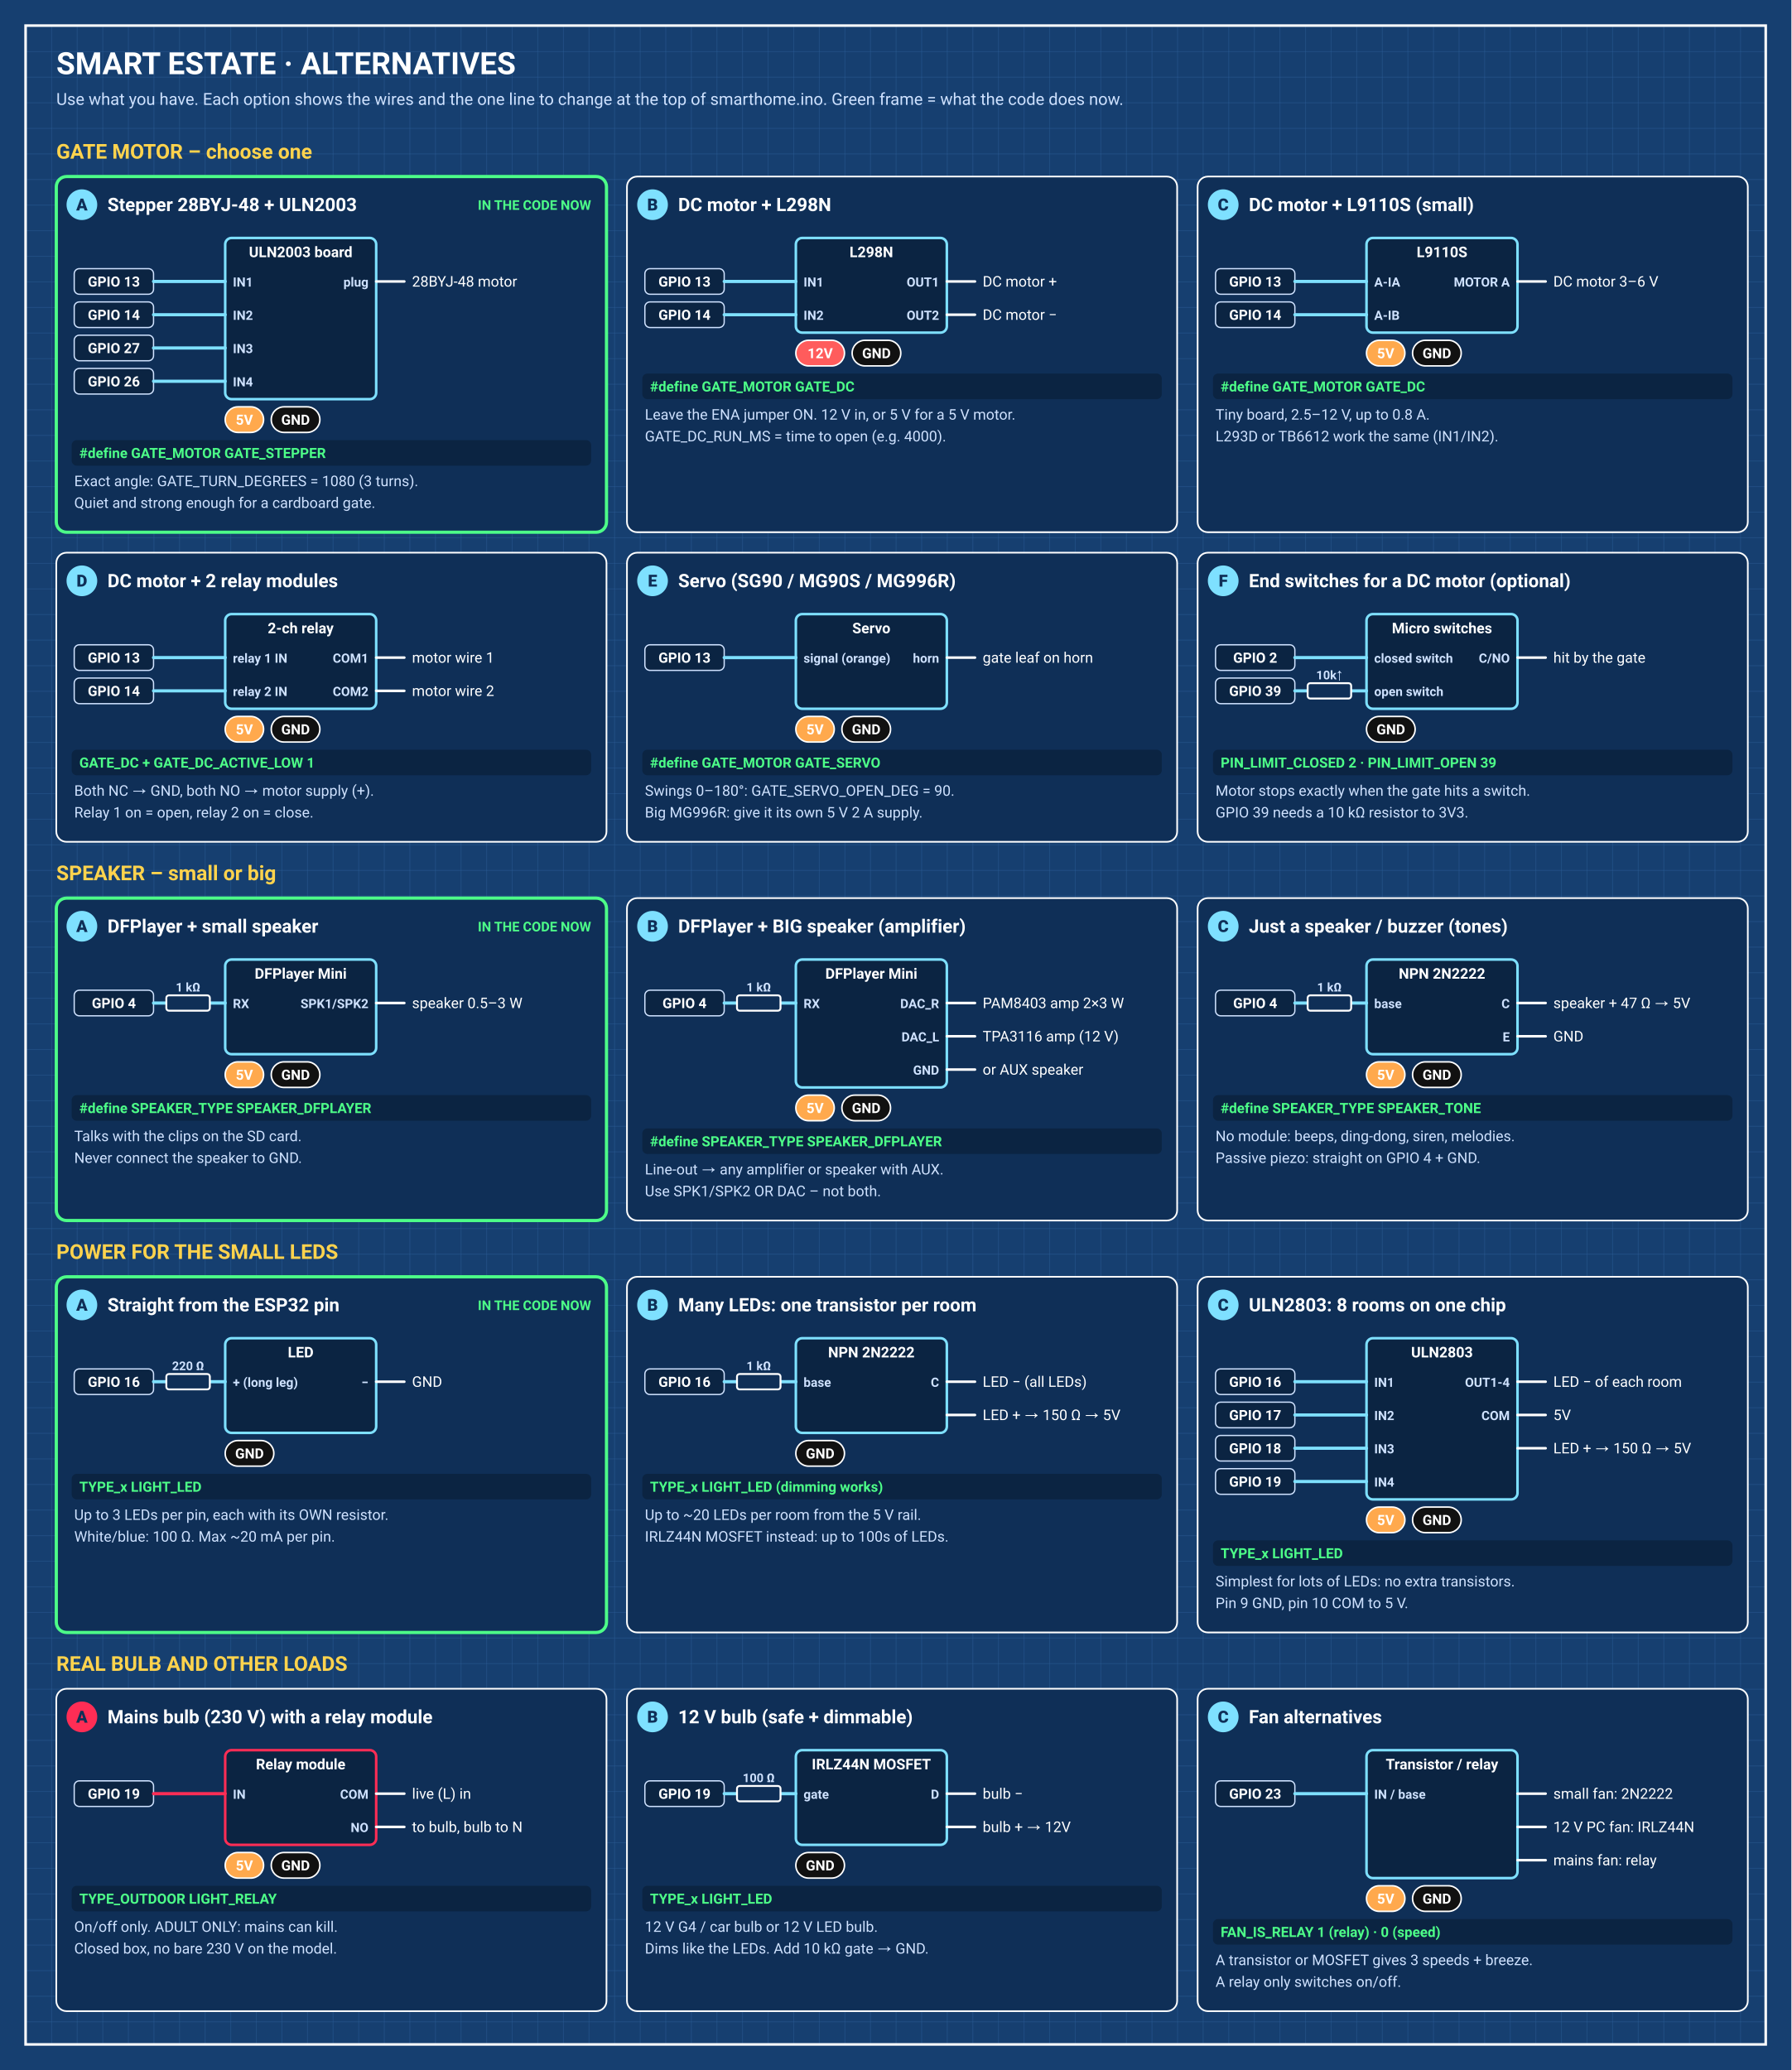
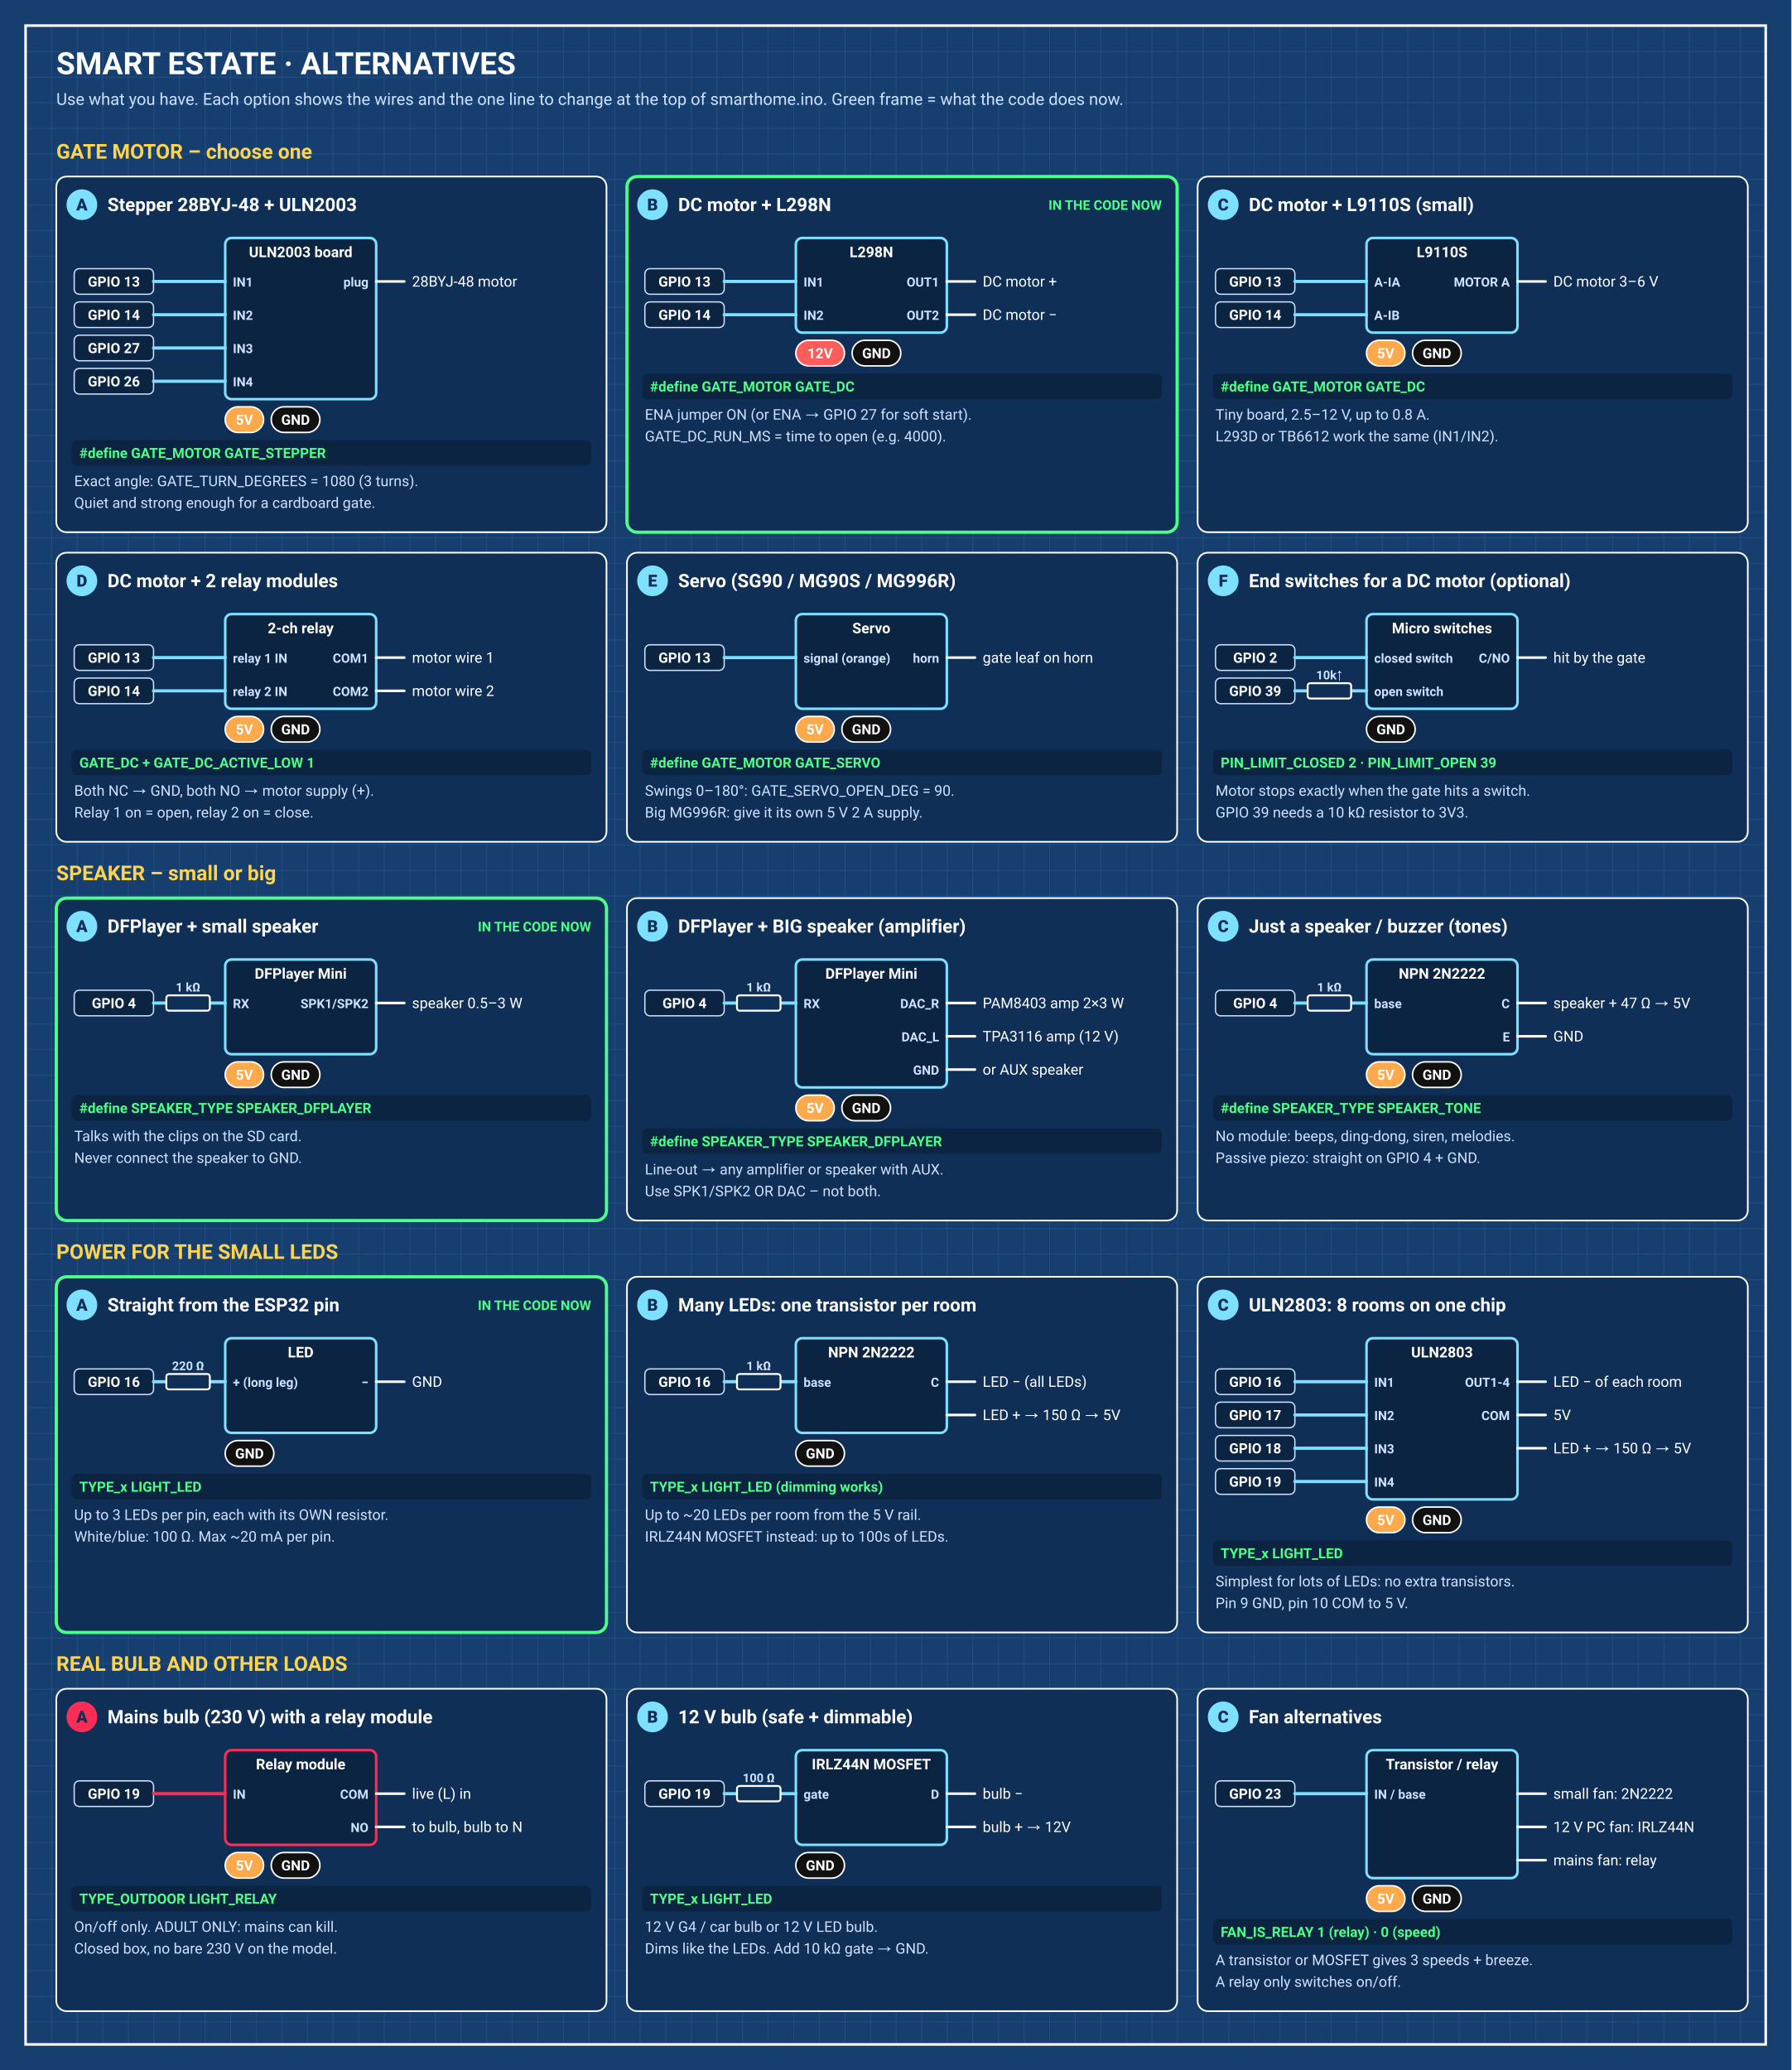
<svg xmlns="http://www.w3.org/2000/svg" viewBox="0 0 1400 1618" width="1400" height="1618" font-family="Segoe UI, Roboto, Helvetica, Arial, sans-serif">
  <defs>
    <pattern id="g" width="20" height="20" patternUnits="userSpaceOnUse">
      <path d="M20 0H0V20" fill="none" stroke="#2b5c95" stroke-width=".6" />
    </pattern>
  </defs>
  <rect width="1400" height="1618" fill="#163f70" />
  <rect x="20" y="20" width="1360" height="1578" fill="url(#g)" stroke="#ffffff" stroke-width="2" />
  <text x="44" y="58" font-size="24" fill="#ffffff" font-weight="700" text-anchor="start">SMART ESTATE · ALTERNATIVES</text>
  <text x="44" y="82" font-size="13" fill="#cfe2ff" font-weight="400" text-anchor="start">Use what you have. Each option shows the wires and the one line to change at the top of smarthome.ino. Green frame = what the code does now.</text>
  <text x="44" y="124" font-size="16" fill="#ffd34d" font-weight="700" text-anchor="start">GATE MOTOR – choose one</text>
-   <rect x="44" y="138" width="430" height="278" rx="8" fill="#0f2f57" stroke="#4dff88" stroke-width="2.5" />
+   <rect x="44" y="138" width="430" height="278" rx="8" fill="#0f2f57" stroke="#ffffff" stroke-width="1.3" />
  <circle cx="64" cy="160" r="12" fill="#7ee0ff" />
  <text x="64" y="164.5" font-size="13" fill="#0f2f57" font-weight="800" text-anchor="middle">A</text>
  <text x="84" y="165" font-size="14.5" fill="#ffffff" font-weight="700" text-anchor="start">Stepper 28BYJ-48 + ULN2003</text>
-   <text x="462" y="164" font-size="10.5" fill="#4dff88" font-weight="700" text-anchor="end">IN THE CODE NOW</text>
  <rect x="176" y="186" width="118" height="126" rx="5" fill="#0b2442" stroke="#7ee0ff" stroke-width="2" />
  <text x="235.0" y="201" font-size="11.5" fill="#ffffff" font-weight="700" text-anchor="middle">ULN2003 board</text>
  <rect x="58" y="210" width="62" height="20" rx="4" fill="#0b2442" stroke="#cfe2ff" stroke-width="1" />
  <text x="89" y="224" font-size="11" fill="#ffffff" font-weight="700" text-anchor="middle">GPIO 13</text>
  <path d="M120 220 L176 220" fill="none" stroke="#7ee0ff" stroke-width="2.5" stroke-linejoin="round" stroke-linecap="round" />
  <text x="182" y="224" font-size="10" fill="#cfe2ff" font-weight="600" text-anchor="start">IN1</text>
  <rect x="58" y="236" width="62" height="20" rx="4" fill="#0b2442" stroke="#cfe2ff" stroke-width="1" />
  <text x="89" y="250" font-size="11" fill="#ffffff" font-weight="700" text-anchor="middle">GPIO 14</text>
  <path d="M120 246 L176 246" fill="none" stroke="#7ee0ff" stroke-width="2.5" stroke-linejoin="round" stroke-linecap="round" />
  <text x="182" y="250" font-size="10" fill="#cfe2ff" font-weight="600" text-anchor="start">IN2</text>
  <rect x="58" y="262" width="62" height="20" rx="4" fill="#0b2442" stroke="#cfe2ff" stroke-width="1" />
  <text x="89" y="276" font-size="11" fill="#ffffff" font-weight="700" text-anchor="middle">GPIO 27</text>
  <path d="M120 272 L176 272" fill="none" stroke="#7ee0ff" stroke-width="2.5" stroke-linejoin="round" stroke-linecap="round" />
  <text x="182" y="276" font-size="10" fill="#cfe2ff" font-weight="600" text-anchor="start">IN3</text>
  <rect x="58" y="288" width="62" height="20" rx="4" fill="#0b2442" stroke="#cfe2ff" stroke-width="1" />
  <text x="89" y="302" font-size="11" fill="#ffffff" font-weight="700" text-anchor="middle">GPIO 26</text>
  <path d="M120 298 L176 298" fill="none" stroke="#7ee0ff" stroke-width="2.5" stroke-linejoin="round" stroke-linecap="round" />
  <text x="182" y="302" font-size="10" fill="#cfe2ff" font-weight="600" text-anchor="start">IN4</text>
  <text x="288" y="224" font-size="10" fill="#cfe2ff" font-weight="600" text-anchor="end">plug</text>
  <path d="M294 220 L316 220" fill="none" stroke="#ffffff" stroke-width="2" stroke-linejoin="round" stroke-linecap="round" />
  <text x="322" y="224" font-size="11.5" fill="#ffffff" font-weight="400" text-anchor="start">28BYJ-48 motor</text>
  <rect x="176" y="318" width="30" height="20" rx="10" fill="#ffa94d" stroke="#ffffff" stroke-width="1.2" />
  <text x="191.0" y="332" font-size="11" fill="#ffffff" font-weight="700" text-anchor="middle">5V</text>
  <rect x="212" y="318" width="38" height="20" rx="10" fill="#111111" stroke="#ffffff" stroke-width="1.2" />
  <text x="231.0" y="332" font-size="11" fill="#ffffff" font-weight="700" text-anchor="middle">GND</text>
  <rect x="56" y="344" width="406" height="20" rx="4" fill="#0b2442" />
  <text x="62" y="358" font-size="11" fill="#4dff88" font-weight="600" text-anchor="start">#define GATE_MOTOR GATE_STEPPER</text>
  <text x="58" y="380" font-size="11.5" fill="#cfe2ff" font-weight="400" text-anchor="start">Exact angle: GATE_TURN_DEGREES = 1080 (3 turns).</text>
  <text x="58" y="397" font-size="11.5" fill="#cfe2ff" font-weight="400" text-anchor="start">Quiet and strong enough for a cardboard gate.</text>
-   <rect x="490" y="138" width="430" height="278" rx="8" fill="#0f2f57" stroke="#ffffff" stroke-width="1.3" />
+   <rect x="490" y="138" width="430" height="278" rx="8" fill="#0f2f57" stroke="#4dff88" stroke-width="2.5" />
  <circle cx="510" cy="160" r="12" fill="#7ee0ff" />
  <text x="510" y="164.5" font-size="13" fill="#0f2f57" font-weight="800" text-anchor="middle">B</text>
  <text x="530" y="165" font-size="14.5" fill="#ffffff" font-weight="700" text-anchor="start">DC motor + L298N</text>
+   <text x="908" y="164" font-size="10.5" fill="#4dff88" font-weight="700" text-anchor="end">IN THE CODE NOW</text>
  <rect x="622" y="186" width="118" height="74" rx="5" fill="#0b2442" stroke="#7ee0ff" stroke-width="2" />
  <text x="681.0" y="201" font-size="11.5" fill="#ffffff" font-weight="700" text-anchor="middle">L298N</text>
  <rect x="504" y="210" width="62" height="20" rx="4" fill="#0b2442" stroke="#cfe2ff" stroke-width="1" />
  <text x="535" y="224" font-size="11" fill="#ffffff" font-weight="700" text-anchor="middle">GPIO 13</text>
  <path d="M566 220 L622 220" fill="none" stroke="#7ee0ff" stroke-width="2.5" stroke-linejoin="round" stroke-linecap="round" />
  <text x="628" y="224" font-size="10" fill="#cfe2ff" font-weight="600" text-anchor="start">IN1</text>
  <rect x="504" y="236" width="62" height="20" rx="4" fill="#0b2442" stroke="#cfe2ff" stroke-width="1" />
  <text x="535" y="250" font-size="11" fill="#ffffff" font-weight="700" text-anchor="middle">GPIO 14</text>
  <path d="M566 246 L622 246" fill="none" stroke="#7ee0ff" stroke-width="2.5" stroke-linejoin="round" stroke-linecap="round" />
  <text x="628" y="250" font-size="10" fill="#cfe2ff" font-weight="600" text-anchor="start">IN2</text>
  <text x="734" y="224" font-size="10" fill="#cfe2ff" font-weight="600" text-anchor="end">OUT1</text>
  <path d="M740 220 L762 220" fill="none" stroke="#ffffff" stroke-width="2" stroke-linejoin="round" stroke-linecap="round" />
  <text x="768" y="224" font-size="11.5" fill="#ffffff" font-weight="400" text-anchor="start">DC motor +</text>
  <text x="734" y="250" font-size="10" fill="#cfe2ff" font-weight="600" text-anchor="end">OUT2</text>
  <path d="M740 246 L762 246" fill="none" stroke="#ffffff" stroke-width="2" stroke-linejoin="round" stroke-linecap="round" />
  <text x="768" y="250" font-size="11.5" fill="#ffffff" font-weight="400" text-anchor="start">DC motor −</text>
  <rect x="622" y="266" width="38" height="20" rx="10" fill="#ff5c5c" stroke="#ffffff" stroke-width="1.2" />
  <text x="641.0" y="280" font-size="11" fill="#ffffff" font-weight="700" text-anchor="middle">12V</text>
  <rect x="666" y="266" width="38" height="20" rx="10" fill="#111111" stroke="#ffffff" stroke-width="1.2" />
  <text x="685.0" y="280" font-size="11" fill="#ffffff" font-weight="700" text-anchor="middle">GND</text>
  <rect x="502" y="292" width="406" height="20" rx="4" fill="#0b2442" />
  <text x="508" y="306" font-size="11" fill="#4dff88" font-weight="600" text-anchor="start">#define GATE_MOTOR GATE_DC</text>
-   <text x="504" y="328" font-size="11.5" fill="#cfe2ff" font-weight="400" text-anchor="start">Leave the ENA jumper ON. 12 V in, or 5 V for a 5 V motor.</text>
+   <text x="504" y="328" font-size="11.5" fill="#cfe2ff" font-weight="400" text-anchor="start">ENA jumper ON (or ENA → GPIO 27 for soft start).</text>
  <text x="504" y="345" font-size="11.5" fill="#cfe2ff" font-weight="400" text-anchor="start">GATE_DC_RUN_MS = time to open (e.g. 4000).</text>
  <rect x="936" y="138" width="430" height="278" rx="8" fill="#0f2f57" stroke="#ffffff" stroke-width="1.3" />
  <circle cx="956" cy="160" r="12" fill="#7ee0ff" />
  <text x="956" y="164.5" font-size="13" fill="#0f2f57" font-weight="800" text-anchor="middle">C</text>
  <text x="976" y="165" font-size="14.5" fill="#ffffff" font-weight="700" text-anchor="start">DC motor + L9110S (small)</text>
  <rect x="1068" y="186" width="118" height="74" rx="5" fill="#0b2442" stroke="#7ee0ff" stroke-width="2" />
  <text x="1127.0" y="201" font-size="11.5" fill="#ffffff" font-weight="700" text-anchor="middle">L9110S</text>
  <rect x="950" y="210" width="62" height="20" rx="4" fill="#0b2442" stroke="#cfe2ff" stroke-width="1" />
  <text x="981" y="224" font-size="11" fill="#ffffff" font-weight="700" text-anchor="middle">GPIO 13</text>
  <path d="M1012 220 L1068 220" fill="none" stroke="#7ee0ff" stroke-width="2.5" stroke-linejoin="round" stroke-linecap="round" />
  <text x="1074" y="224" font-size="10" fill="#cfe2ff" font-weight="600" text-anchor="start">A-IA</text>
  <rect x="950" y="236" width="62" height="20" rx="4" fill="#0b2442" stroke="#cfe2ff" stroke-width="1" />
  <text x="981" y="250" font-size="11" fill="#ffffff" font-weight="700" text-anchor="middle">GPIO 14</text>
  <path d="M1012 246 L1068 246" fill="none" stroke="#7ee0ff" stroke-width="2.5" stroke-linejoin="round" stroke-linecap="round" />
  <text x="1074" y="250" font-size="10" fill="#cfe2ff" font-weight="600" text-anchor="start">A-IB</text>
  <text x="1180" y="224" font-size="10" fill="#cfe2ff" font-weight="600" text-anchor="end">MOTOR A</text>
  <path d="M1186 220 L1208 220" fill="none" stroke="#ffffff" stroke-width="2" stroke-linejoin="round" stroke-linecap="round" />
  <text x="1214" y="224" font-size="11.5" fill="#ffffff" font-weight="400" text-anchor="start">DC motor 3–6 V</text>
  <rect x="1068" y="266" width="30" height="20" rx="10" fill="#ffa94d" stroke="#ffffff" stroke-width="1.2" />
  <text x="1083.0" y="280" font-size="11" fill="#ffffff" font-weight="700" text-anchor="middle">5V</text>
  <rect x="1104" y="266" width="38" height="20" rx="10" fill="#111111" stroke="#ffffff" stroke-width="1.2" />
  <text x="1123.0" y="280" font-size="11" fill="#ffffff" font-weight="700" text-anchor="middle">GND</text>
  <rect x="948" y="292" width="406" height="20" rx="4" fill="#0b2442" />
  <text x="954" y="306" font-size="11" fill="#4dff88" font-weight="600" text-anchor="start">#define GATE_MOTOR GATE_DC</text>
  <text x="950" y="328" font-size="11.5" fill="#cfe2ff" font-weight="400" text-anchor="start">Tiny board, 2.5–12 V, up to 0.8 A.</text>
  <text x="950" y="345" font-size="11.5" fill="#cfe2ff" font-weight="400" text-anchor="start">L293D or TB6612 work the same (IN1/IN2).</text>
  <rect x="44" y="432" width="430" height="226" rx="8" fill="#0f2f57" stroke="#ffffff" stroke-width="1.3" />
  <circle cx="64" cy="454" r="12" fill="#7ee0ff" />
  <text x="64" y="458.5" font-size="13" fill="#0f2f57" font-weight="800" text-anchor="middle">D</text>
  <text x="84" y="459" font-size="14.5" fill="#ffffff" font-weight="700" text-anchor="start">DC motor + 2 relay modules</text>
  <rect x="176" y="480" width="118" height="74" rx="5" fill="#0b2442" stroke="#7ee0ff" stroke-width="2" />
  <text x="235.0" y="495" font-size="11.5" fill="#ffffff" font-weight="700" text-anchor="middle">2-ch relay</text>
  <rect x="58" y="504" width="62" height="20" rx="4" fill="#0b2442" stroke="#cfe2ff" stroke-width="1" />
  <text x="89" y="518" font-size="11" fill="#ffffff" font-weight="700" text-anchor="middle">GPIO 13</text>
  <path d="M120 514 L176 514" fill="none" stroke="#7ee0ff" stroke-width="2.5" stroke-linejoin="round" stroke-linecap="round" />
  <text x="182" y="518" font-size="10" fill="#cfe2ff" font-weight="600" text-anchor="start">relay 1 IN</text>
  <rect x="58" y="530" width="62" height="20" rx="4" fill="#0b2442" stroke="#cfe2ff" stroke-width="1" />
  <text x="89" y="544" font-size="11" fill="#ffffff" font-weight="700" text-anchor="middle">GPIO 14</text>
  <path d="M120 540 L176 540" fill="none" stroke="#7ee0ff" stroke-width="2.5" stroke-linejoin="round" stroke-linecap="round" />
  <text x="182" y="544" font-size="10" fill="#cfe2ff" font-weight="600" text-anchor="start">relay 2 IN</text>
  <text x="288" y="518" font-size="10" fill="#cfe2ff" font-weight="600" text-anchor="end">COM1</text>
  <path d="M294 514 L316 514" fill="none" stroke="#ffffff" stroke-width="2" stroke-linejoin="round" stroke-linecap="round" />
  <text x="322" y="518" font-size="11.5" fill="#ffffff" font-weight="400" text-anchor="start">motor wire 1</text>
  <text x="288" y="544" font-size="10" fill="#cfe2ff" font-weight="600" text-anchor="end">COM2</text>
  <path d="M294 540 L316 540" fill="none" stroke="#ffffff" stroke-width="2" stroke-linejoin="round" stroke-linecap="round" />
  <text x="322" y="544" font-size="11.5" fill="#ffffff" font-weight="400" text-anchor="start">motor wire 2</text>
  <rect x="176" y="560" width="30" height="20" rx="10" fill="#ffa94d" stroke="#ffffff" stroke-width="1.2" />
  <text x="191.0" y="574" font-size="11" fill="#ffffff" font-weight="700" text-anchor="middle">5V</text>
  <rect x="212" y="560" width="38" height="20" rx="10" fill="#111111" stroke="#ffffff" stroke-width="1.2" />
  <text x="231.0" y="574" font-size="11" fill="#ffffff" font-weight="700" text-anchor="middle">GND</text>
  <rect x="56" y="586" width="406" height="20" rx="4" fill="#0b2442" />
  <text x="62" y="600" font-size="11" fill="#4dff88" font-weight="600" text-anchor="start">GATE_DC + GATE_DC_ACTIVE_LOW 1</text>
  <text x="58" y="622" font-size="11.5" fill="#cfe2ff" font-weight="400" text-anchor="start">Both NC → GND, both NO → motor supply (+).</text>
  <text x="58" y="639" font-size="11.5" fill="#cfe2ff" font-weight="400" text-anchor="start">Relay 1 on = open, relay 2 on = close.</text>
  <rect x="490" y="432" width="430" height="226" rx="8" fill="#0f2f57" stroke="#ffffff" stroke-width="1.3" />
  <circle cx="510" cy="454" r="12" fill="#7ee0ff" />
  <text x="510" y="458.5" font-size="13" fill="#0f2f57" font-weight="800" text-anchor="middle">E</text>
  <text x="530" y="459" font-size="14.5" fill="#ffffff" font-weight="700" text-anchor="start">Servo (SG90 / MG90S / MG996R)</text>
  <rect x="622" y="480" width="118" height="74" rx="5" fill="#0b2442" stroke="#7ee0ff" stroke-width="2" />
  <text x="681.0" y="495" font-size="11.5" fill="#ffffff" font-weight="700" text-anchor="middle">Servo</text>
  <rect x="504" y="504" width="62" height="20" rx="4" fill="#0b2442" stroke="#cfe2ff" stroke-width="1" />
  <text x="535" y="518" font-size="11" fill="#ffffff" font-weight="700" text-anchor="middle">GPIO 13</text>
  <path d="M566 514 L622 514" fill="none" stroke="#7ee0ff" stroke-width="2.5" stroke-linejoin="round" stroke-linecap="round" />
  <text x="628" y="518" font-size="10" fill="#cfe2ff" font-weight="600" text-anchor="start">signal (orange)</text>
  <text x="734" y="518" font-size="10" fill="#cfe2ff" font-weight="600" text-anchor="end">horn</text>
  <path d="M740 514 L762 514" fill="none" stroke="#ffffff" stroke-width="2" stroke-linejoin="round" stroke-linecap="round" />
  <text x="768" y="518" font-size="11.5" fill="#ffffff" font-weight="400" text-anchor="start">gate leaf on horn</text>
  <rect x="622" y="560" width="30" height="20" rx="10" fill="#ffa94d" stroke="#ffffff" stroke-width="1.2" />
  <text x="637.0" y="574" font-size="11" fill="#ffffff" font-weight="700" text-anchor="middle">5V</text>
  <rect x="658" y="560" width="38" height="20" rx="10" fill="#111111" stroke="#ffffff" stroke-width="1.2" />
  <text x="677.0" y="574" font-size="11" fill="#ffffff" font-weight="700" text-anchor="middle">GND</text>
  <rect x="502" y="586" width="406" height="20" rx="4" fill="#0b2442" />
  <text x="508" y="600" font-size="11" fill="#4dff88" font-weight="600" text-anchor="start">#define GATE_MOTOR GATE_SERVO</text>
  <text x="504" y="622" font-size="11.5" fill="#cfe2ff" font-weight="400" text-anchor="start">Swings 0–180°: GATE_SERVO_OPEN_DEG = 90.</text>
  <text x="504" y="639" font-size="11.5" fill="#cfe2ff" font-weight="400" text-anchor="start">Big MG996R: give it its own 5 V 2 A supply.</text>
  <rect x="936" y="432" width="430" height="226" rx="8" fill="#0f2f57" stroke="#ffffff" stroke-width="1.3" />
  <circle cx="956" cy="454" r="12" fill="#7ee0ff" />
  <text x="956" y="458.5" font-size="13" fill="#0f2f57" font-weight="800" text-anchor="middle">F</text>
  <text x="976" y="459" font-size="14.5" fill="#ffffff" font-weight="700" text-anchor="start">End switches for a DC motor (optional)</text>
  <rect x="1068" y="480" width="118" height="74" rx="5" fill="#0b2442" stroke="#7ee0ff" stroke-width="2" />
  <text x="1127.0" y="495" font-size="11.5" fill="#ffffff" font-weight="700" text-anchor="middle">Micro switches</text>
  <rect x="950" y="504" width="62" height="20" rx="4" fill="#0b2442" stroke="#cfe2ff" stroke-width="1" />
  <text x="981" y="518" font-size="11" fill="#ffffff" font-weight="700" text-anchor="middle">GPIO 2</text>
  <path d="M1012 514 L1068 514" fill="none" stroke="#7ee0ff" stroke-width="2.5" stroke-linejoin="round" stroke-linecap="round" />
  <text x="1074" y="518" font-size="10" fill="#cfe2ff" font-weight="600" text-anchor="start">closed switch</text>
  <rect x="950" y="530" width="62" height="20" rx="4" fill="#0b2442" stroke="#cfe2ff" stroke-width="1" />
  <text x="981" y="544" font-size="11" fill="#ffffff" font-weight="700" text-anchor="middle">GPIO 39</text>
  <path d="M1012 540 L1068 540" fill="none" stroke="#7ee0ff" stroke-width="2.5" stroke-linejoin="round" stroke-linecap="round" />
  <rect x="1022" y="534" width="34" height="12" rx="2" fill="#0f2f57" stroke="#ffffff" stroke-width="1.5" />
  <text x="1039" y="531" font-size="9.5" fill="#cfe2ff" font-weight="600" text-anchor="middle">10k↑</text>
  <text x="1074" y="544" font-size="10" fill="#cfe2ff" font-weight="600" text-anchor="start">open switch</text>
  <text x="1180" y="518" font-size="10" fill="#cfe2ff" font-weight="600" text-anchor="end">C/NO</text>
  <path d="M1186 514 L1208 514" fill="none" stroke="#ffffff" stroke-width="2" stroke-linejoin="round" stroke-linecap="round" />
  <text x="1214" y="518" font-size="11.5" fill="#ffffff" font-weight="400" text-anchor="start">hit by the gate</text>
  <rect x="1068" y="560" width="38" height="20" rx="10" fill="#111111" stroke="#ffffff" stroke-width="1.2" />
  <text x="1087.0" y="574" font-size="11" fill="#ffffff" font-weight="700" text-anchor="middle">GND</text>
  <rect x="948" y="586" width="406" height="20" rx="4" fill="#0b2442" />
  <text x="954" y="600" font-size="11" fill="#4dff88" font-weight="600" text-anchor="start">PIN_LIMIT_CLOSED 2 · PIN_LIMIT_OPEN 39</text>
  <text x="950" y="622" font-size="11.5" fill="#cfe2ff" font-weight="400" text-anchor="start">Motor stops exactly when the gate hits a switch.</text>
  <text x="950" y="639" font-size="11.5" fill="#cfe2ff" font-weight="400" text-anchor="start">GPIO 39 needs a 10 kΩ resistor to 3V3.</text>
  <text x="44" y="688" font-size="16" fill="#ffd34d" font-weight="700" text-anchor="start">SPEAKER – small or big</text>
  <rect x="44" y="702" width="430" height="252" rx="8" fill="#0f2f57" stroke="#4dff88" stroke-width="2.5" />
  <circle cx="64" cy="724" r="12" fill="#7ee0ff" />
  <text x="64" y="728.5" font-size="13" fill="#0f2f57" font-weight="800" text-anchor="middle">A</text>
  <text x="84" y="729" font-size="14.5" fill="#ffffff" font-weight="700" text-anchor="start">DFPlayer + small speaker</text>
  <text x="462" y="728" font-size="10.5" fill="#4dff88" font-weight="700" text-anchor="end">IN THE CODE NOW</text>
  <rect x="176" y="750" width="118" height="74" rx="5" fill="#0b2442" stroke="#7ee0ff" stroke-width="2" />
  <text x="235.0" y="765" font-size="11.5" fill="#ffffff" font-weight="700" text-anchor="middle">DFPlayer Mini</text>
  <rect x="58" y="774" width="62" height="20" rx="4" fill="#0b2442" stroke="#cfe2ff" stroke-width="1" />
  <text x="89" y="788" font-size="11" fill="#ffffff" font-weight="700" text-anchor="middle">GPIO 4</text>
  <path d="M120 784 L176 784" fill="none" stroke="#7ee0ff" stroke-width="2.5" stroke-linejoin="round" stroke-linecap="round" />
  <rect x="130" y="778" width="34" height="12" rx="2" fill="#0f2f57" stroke="#ffffff" stroke-width="1.5" />
  <text x="147" y="775" font-size="9.5" fill="#cfe2ff" font-weight="600" text-anchor="middle">1 kΩ</text>
  <text x="182" y="788" font-size="10" fill="#cfe2ff" font-weight="600" text-anchor="start">RX</text>
  <text x="288" y="788" font-size="10" fill="#cfe2ff" font-weight="600" text-anchor="end">SPK1/SPK2</text>
  <path d="M294 784 L316 784" fill="none" stroke="#ffffff" stroke-width="2" stroke-linejoin="round" stroke-linecap="round" />
  <text x="322" y="788" font-size="11.5" fill="#ffffff" font-weight="400" text-anchor="start">speaker 0.5–3 W</text>
  <rect x="176" y="830" width="30" height="20" rx="10" fill="#ffa94d" stroke="#ffffff" stroke-width="1.2" />
  <text x="191.0" y="844" font-size="11" fill="#ffffff" font-weight="700" text-anchor="middle">5V</text>
  <rect x="212" y="830" width="38" height="20" rx="10" fill="#111111" stroke="#ffffff" stroke-width="1.2" />
  <text x="231.0" y="844" font-size="11" fill="#ffffff" font-weight="700" text-anchor="middle">GND</text>
  <rect x="56" y="856" width="406" height="20" rx="4" fill="#0b2442" />
  <text x="62" y="870" font-size="11" fill="#4dff88" font-weight="600" text-anchor="start">#define SPEAKER_TYPE SPEAKER_DFPLAYER</text>
  <text x="58" y="892" font-size="11.5" fill="#cfe2ff" font-weight="400" text-anchor="start">Talks with the clips on the SD card.</text>
  <text x="58" y="909" font-size="11.5" fill="#cfe2ff" font-weight="400" text-anchor="start">Never connect the speaker to GND.</text>
  <rect x="490" y="702" width="430" height="252" rx="8" fill="#0f2f57" stroke="#ffffff" stroke-width="1.3" />
  <circle cx="510" cy="724" r="12" fill="#7ee0ff" />
  <text x="510" y="728.5" font-size="13" fill="#0f2f57" font-weight="800" text-anchor="middle">B</text>
  <text x="530" y="729" font-size="14.5" fill="#ffffff" font-weight="700" text-anchor="start">DFPlayer + BIG speaker (amplifier)</text>
  <rect x="622" y="750" width="118" height="100" rx="5" fill="#0b2442" stroke="#7ee0ff" stroke-width="2" />
  <text x="681.0" y="765" font-size="11.5" fill="#ffffff" font-weight="700" text-anchor="middle">DFPlayer Mini</text>
  <rect x="504" y="774" width="62" height="20" rx="4" fill="#0b2442" stroke="#cfe2ff" stroke-width="1" />
  <text x="535" y="788" font-size="11" fill="#ffffff" font-weight="700" text-anchor="middle">GPIO 4</text>
  <path d="M566 784 L622 784" fill="none" stroke="#7ee0ff" stroke-width="2.5" stroke-linejoin="round" stroke-linecap="round" />
  <rect x="576" y="778" width="34" height="12" rx="2" fill="#0f2f57" stroke="#ffffff" stroke-width="1.5" />
  <text x="593" y="775" font-size="9.5" fill="#cfe2ff" font-weight="600" text-anchor="middle">1 kΩ</text>
  <text x="628" y="788" font-size="10" fill="#cfe2ff" font-weight="600" text-anchor="start">RX</text>
  <text x="734" y="788" font-size="10" fill="#cfe2ff" font-weight="600" text-anchor="end">DAC_R</text>
  <path d="M740 784 L762 784" fill="none" stroke="#ffffff" stroke-width="2" stroke-linejoin="round" stroke-linecap="round" />
  <text x="768" y="788" font-size="11.5" fill="#ffffff" font-weight="400" text-anchor="start">PAM8403 amp 2×3 W</text>
  <text x="734" y="814" font-size="10" fill="#cfe2ff" font-weight="600" text-anchor="end">DAC_L</text>
  <path d="M740 810 L762 810" fill="none" stroke="#ffffff" stroke-width="2" stroke-linejoin="round" stroke-linecap="round" />
  <text x="768" y="814" font-size="11.5" fill="#ffffff" font-weight="400" text-anchor="start">TPA3116 amp (12 V)</text>
  <text x="734" y="840" font-size="10" fill="#cfe2ff" font-weight="600" text-anchor="end">GND</text>
  <path d="M740 836 L762 836" fill="none" stroke="#ffffff" stroke-width="2" stroke-linejoin="round" stroke-linecap="round" />
  <text x="768" y="840" font-size="11.5" fill="#ffffff" font-weight="400" text-anchor="start">or AUX speaker</text>
  <rect x="622" y="856" width="30" height="20" rx="10" fill="#ffa94d" stroke="#ffffff" stroke-width="1.2" />
  <text x="637.0" y="870" font-size="11" fill="#ffffff" font-weight="700" text-anchor="middle">5V</text>
  <rect x="658" y="856" width="38" height="20" rx="10" fill="#111111" stroke="#ffffff" stroke-width="1.2" />
  <text x="677.0" y="870" font-size="11" fill="#ffffff" font-weight="700" text-anchor="middle">GND</text>
  <rect x="502" y="882" width="406" height="20" rx="4" fill="#0b2442" />
  <text x="508" y="896" font-size="11" fill="#4dff88" font-weight="600" text-anchor="start">#define SPEAKER_TYPE SPEAKER_DFPLAYER</text>
  <text x="504" y="918" font-size="11.5" fill="#cfe2ff" font-weight="400" text-anchor="start">Line-out → any amplifier or speaker with AUX.</text>
  <text x="504" y="935" font-size="11.5" fill="#cfe2ff" font-weight="400" text-anchor="start">Use SPK1/SPK2 OR DAC – not both.</text>
  <rect x="936" y="702" width="430" height="252" rx="8" fill="#0f2f57" stroke="#ffffff" stroke-width="1.3" />
  <circle cx="956" cy="724" r="12" fill="#7ee0ff" />
  <text x="956" y="728.5" font-size="13" fill="#0f2f57" font-weight="800" text-anchor="middle">C</text>
  <text x="976" y="729" font-size="14.5" fill="#ffffff" font-weight="700" text-anchor="start">Just a speaker / buzzer (tones)</text>
  <rect x="1068" y="750" width="118" height="74" rx="5" fill="#0b2442" stroke="#7ee0ff" stroke-width="2" />
  <text x="1127.0" y="765" font-size="11.5" fill="#ffffff" font-weight="700" text-anchor="middle">NPN 2N2222</text>
  <rect x="950" y="774" width="62" height="20" rx="4" fill="#0b2442" stroke="#cfe2ff" stroke-width="1" />
  <text x="981" y="788" font-size="11" fill="#ffffff" font-weight="700" text-anchor="middle">GPIO 4</text>
  <path d="M1012 784 L1068 784" fill="none" stroke="#7ee0ff" stroke-width="2.5" stroke-linejoin="round" stroke-linecap="round" />
  <rect x="1022" y="778" width="34" height="12" rx="2" fill="#0f2f57" stroke="#ffffff" stroke-width="1.5" />
  <text x="1039" y="775" font-size="9.5" fill="#cfe2ff" font-weight="600" text-anchor="middle">1 kΩ</text>
  <text x="1074" y="788" font-size="10" fill="#cfe2ff" font-weight="600" text-anchor="start">base</text>
  <text x="1180" y="788" font-size="10" fill="#cfe2ff" font-weight="600" text-anchor="end">C</text>
  <path d="M1186 784 L1208 784" fill="none" stroke="#ffffff" stroke-width="2" stroke-linejoin="round" stroke-linecap="round" />
  <text x="1214" y="788" font-size="11.5" fill="#ffffff" font-weight="400" text-anchor="start">speaker + 47 Ω → 5V</text>
  <text x="1180" y="814" font-size="10" fill="#cfe2ff" font-weight="600" text-anchor="end">E</text>
  <path d="M1186 810 L1208 810" fill="none" stroke="#ffffff" stroke-width="2" stroke-linejoin="round" stroke-linecap="round" />
  <text x="1214" y="814" font-size="11.5" fill="#ffffff" font-weight="400" text-anchor="start">GND</text>
  <rect x="1068" y="830" width="30" height="20" rx="10" fill="#ffa94d" stroke="#ffffff" stroke-width="1.2" />
  <text x="1083.0" y="844" font-size="11" fill="#ffffff" font-weight="700" text-anchor="middle">5V</text>
  <rect x="1104" y="830" width="38" height="20" rx="10" fill="#111111" stroke="#ffffff" stroke-width="1.2" />
  <text x="1123.0" y="844" font-size="11" fill="#ffffff" font-weight="700" text-anchor="middle">GND</text>
  <rect x="948" y="856" width="406" height="20" rx="4" fill="#0b2442" />
  <text x="954" y="870" font-size="11" fill="#4dff88" font-weight="600" text-anchor="start">#define SPEAKER_TYPE SPEAKER_TONE</text>
  <text x="950" y="892" font-size="11.5" fill="#cfe2ff" font-weight="400" text-anchor="start">No module: beeps, ding-dong, siren, melodies.</text>
  <text x="950" y="909" font-size="11.5" fill="#cfe2ff" font-weight="400" text-anchor="start">Passive piezo: straight on GPIO 4 + GND.</text>
  <text x="44" y="984" font-size="16" fill="#ffd34d" font-weight="700" text-anchor="start">POWER FOR THE SMALL LEDS</text>
  <rect x="44" y="998" width="430" height="278" rx="8" fill="#0f2f57" stroke="#4dff88" stroke-width="2.5" />
  <circle cx="64" cy="1020" r="12" fill="#7ee0ff" />
  <text x="64" y="1024.5" font-size="13" fill="#0f2f57" font-weight="800" text-anchor="middle">A</text>
  <text x="84" y="1025" font-size="14.5" fill="#ffffff" font-weight="700" text-anchor="start">Straight from the ESP32 pin</text>
  <text x="462" y="1024" font-size="10.5" fill="#4dff88" font-weight="700" text-anchor="end">IN THE CODE NOW</text>
  <rect x="176" y="1046" width="118" height="74" rx="5" fill="#0b2442" stroke="#7ee0ff" stroke-width="2" />
  <text x="235.0" y="1061" font-size="11.5" fill="#ffffff" font-weight="700" text-anchor="middle">LED</text>
  <rect x="58" y="1070" width="62" height="20" rx="4" fill="#0b2442" stroke="#cfe2ff" stroke-width="1" />
  <text x="89" y="1084" font-size="11" fill="#ffffff" font-weight="700" text-anchor="middle">GPIO 16</text>
  <path d="M120 1080 L176 1080" fill="none" stroke="#7ee0ff" stroke-width="2.5" stroke-linejoin="round" stroke-linecap="round" />
  <rect x="130" y="1074" width="34" height="12" rx="2" fill="#0f2f57" stroke="#ffffff" stroke-width="1.5" />
  <text x="147" y="1071" font-size="9.5" fill="#cfe2ff" font-weight="600" text-anchor="middle">220 Ω</text>
  <text x="182" y="1084" font-size="10" fill="#cfe2ff" font-weight="600" text-anchor="start">+ (long leg)</text>
  <text x="288" y="1084" font-size="10" fill="#cfe2ff" font-weight="600" text-anchor="end">−</text>
  <path d="M294 1080 L316 1080" fill="none" stroke="#ffffff" stroke-width="2" stroke-linejoin="round" stroke-linecap="round" />
  <text x="322" y="1084" font-size="11.5" fill="#ffffff" font-weight="400" text-anchor="start">GND</text>
  <rect x="176" y="1126" width="38" height="20" rx="10" fill="#111111" stroke="#ffffff" stroke-width="1.2" />
  <text x="195.0" y="1140" font-size="11" fill="#ffffff" font-weight="700" text-anchor="middle">GND</text>
  <rect x="56" y="1152" width="406" height="20" rx="4" fill="#0b2442" />
  <text x="62" y="1166" font-size="11" fill="#4dff88" font-weight="600" text-anchor="start">TYPE_x LIGHT_LED</text>
  <text x="58" y="1188" font-size="11.5" fill="#cfe2ff" font-weight="400" text-anchor="start">Up to 3 LEDs per pin, each with its OWN resistor.</text>
  <text x="58" y="1205" font-size="11.5" fill="#cfe2ff" font-weight="400" text-anchor="start">White/blue: 100 Ω. Max ~20 mA per pin.</text>
  <rect x="490" y="998" width="430" height="278" rx="8" fill="#0f2f57" stroke="#ffffff" stroke-width="1.3" />
  <circle cx="510" cy="1020" r="12" fill="#7ee0ff" />
  <text x="510" y="1024.5" font-size="13" fill="#0f2f57" font-weight="800" text-anchor="middle">B</text>
  <text x="530" y="1025" font-size="14.5" fill="#ffffff" font-weight="700" text-anchor="start">Many LEDs: one transistor per room</text>
  <rect x="622" y="1046" width="118" height="74" rx="5" fill="#0b2442" stroke="#7ee0ff" stroke-width="2" />
  <text x="681.0" y="1061" font-size="11.5" fill="#ffffff" font-weight="700" text-anchor="middle">NPN 2N2222</text>
  <rect x="504" y="1070" width="62" height="20" rx="4" fill="#0b2442" stroke="#cfe2ff" stroke-width="1" />
  <text x="535" y="1084" font-size="11" fill="#ffffff" font-weight="700" text-anchor="middle">GPIO 16</text>
  <path d="M566 1080 L622 1080" fill="none" stroke="#7ee0ff" stroke-width="2.5" stroke-linejoin="round" stroke-linecap="round" />
  <rect x="576" y="1074" width="34" height="12" rx="2" fill="#0f2f57" stroke="#ffffff" stroke-width="1.5" />
  <text x="593" y="1071" font-size="9.5" fill="#cfe2ff" font-weight="600" text-anchor="middle">1 kΩ</text>
  <text x="628" y="1084" font-size="10" fill="#cfe2ff" font-weight="600" text-anchor="start">base</text>
  <text x="734" y="1084" font-size="10" fill="#cfe2ff" font-weight="600" text-anchor="end">C</text>
  <path d="M740 1080 L762 1080" fill="none" stroke="#ffffff" stroke-width="2" stroke-linejoin="round" stroke-linecap="round" />
  <text x="768" y="1084" font-size="11.5" fill="#ffffff" font-weight="400" text-anchor="start">LED − (all LEDs)</text>
  <text x="734" y="1110" font-size="10" fill="#cfe2ff" font-weight="600" text-anchor="end" />
  <path d="M740 1106 L762 1106" fill="none" stroke="#ffffff" stroke-width="2" stroke-linejoin="round" stroke-linecap="round" />
  <text x="768" y="1110" font-size="11.5" fill="#ffffff" font-weight="400" text-anchor="start">LED + → 150 Ω → 5V</text>
  <rect x="622" y="1126" width="38" height="20" rx="10" fill="#111111" stroke="#ffffff" stroke-width="1.2" />
  <text x="641.0" y="1140" font-size="11" fill="#ffffff" font-weight="700" text-anchor="middle">GND</text>
  <rect x="502" y="1152" width="406" height="20" rx="4" fill="#0b2442" />
  <text x="508" y="1166" font-size="11" fill="#4dff88" font-weight="600" text-anchor="start">TYPE_x LIGHT_LED (dimming works)</text>
  <text x="504" y="1188" font-size="11.5" fill="#cfe2ff" font-weight="400" text-anchor="start">Up to ~20 LEDs per room from the 5 V rail.</text>
  <text x="504" y="1205" font-size="11.5" fill="#cfe2ff" font-weight="400" text-anchor="start">IRLZ44N MOSFET instead: up to 100s of LEDs.</text>
  <rect x="936" y="998" width="430" height="278" rx="8" fill="#0f2f57" stroke="#ffffff" stroke-width="1.3" />
  <circle cx="956" cy="1020" r="12" fill="#7ee0ff" />
  <text x="956" y="1024.5" font-size="13" fill="#0f2f57" font-weight="800" text-anchor="middle">C</text>
  <text x="976" y="1025" font-size="14.5" fill="#ffffff" font-weight="700" text-anchor="start">ULN2803: 8 rooms on one chip</text>
  <rect x="1068" y="1046" width="118" height="126" rx="5" fill="#0b2442" stroke="#7ee0ff" stroke-width="2" />
  <text x="1127.0" y="1061" font-size="11.5" fill="#ffffff" font-weight="700" text-anchor="middle">ULN2803</text>
  <rect x="950" y="1070" width="62" height="20" rx="4" fill="#0b2442" stroke="#cfe2ff" stroke-width="1" />
  <text x="981" y="1084" font-size="11" fill="#ffffff" font-weight="700" text-anchor="middle">GPIO 16</text>
  <path d="M1012 1080 L1068 1080" fill="none" stroke="#7ee0ff" stroke-width="2.5" stroke-linejoin="round" stroke-linecap="round" />
  <text x="1074" y="1084" font-size="10" fill="#cfe2ff" font-weight="600" text-anchor="start">IN1</text>
  <rect x="950" y="1096" width="62" height="20" rx="4" fill="#0b2442" stroke="#cfe2ff" stroke-width="1" />
  <text x="981" y="1110" font-size="11" fill="#ffffff" font-weight="700" text-anchor="middle">GPIO 17</text>
  <path d="M1012 1106 L1068 1106" fill="none" stroke="#7ee0ff" stroke-width="2.5" stroke-linejoin="round" stroke-linecap="round" />
  <text x="1074" y="1110" font-size="10" fill="#cfe2ff" font-weight="600" text-anchor="start">IN2</text>
  <rect x="950" y="1122" width="62" height="20" rx="4" fill="#0b2442" stroke="#cfe2ff" stroke-width="1" />
  <text x="981" y="1136" font-size="11" fill="#ffffff" font-weight="700" text-anchor="middle">GPIO 18</text>
  <path d="M1012 1132 L1068 1132" fill="none" stroke="#7ee0ff" stroke-width="2.5" stroke-linejoin="round" stroke-linecap="round" />
  <text x="1074" y="1136" font-size="10" fill="#cfe2ff" font-weight="600" text-anchor="start">IN3</text>
  <rect x="950" y="1148" width="62" height="20" rx="4" fill="#0b2442" stroke="#cfe2ff" stroke-width="1" />
  <text x="981" y="1162" font-size="11" fill="#ffffff" font-weight="700" text-anchor="middle">GPIO 19</text>
  <path d="M1012 1158 L1068 1158" fill="none" stroke="#7ee0ff" stroke-width="2.5" stroke-linejoin="round" stroke-linecap="round" />
  <text x="1074" y="1162" font-size="10" fill="#cfe2ff" font-weight="600" text-anchor="start">IN4</text>
  <text x="1180" y="1084" font-size="10" fill="#cfe2ff" font-weight="600" text-anchor="end">OUT1-4</text>
  <path d="M1186 1080 L1208 1080" fill="none" stroke="#ffffff" stroke-width="2" stroke-linejoin="round" stroke-linecap="round" />
  <text x="1214" y="1084" font-size="11.5" fill="#ffffff" font-weight="400" text-anchor="start">LED − of each room</text>
  <text x="1180" y="1110" font-size="10" fill="#cfe2ff" font-weight="600" text-anchor="end">COM</text>
  <path d="M1186 1106 L1208 1106" fill="none" stroke="#ffffff" stroke-width="2" stroke-linejoin="round" stroke-linecap="round" />
  <text x="1214" y="1110" font-size="11.5" fill="#ffffff" font-weight="400" text-anchor="start">5V</text>
  <text x="1180" y="1136" font-size="10" fill="#cfe2ff" font-weight="600" text-anchor="end" />
  <path d="M1186 1132 L1208 1132" fill="none" stroke="#ffffff" stroke-width="2" stroke-linejoin="round" stroke-linecap="round" />
  <text x="1214" y="1136" font-size="11.5" fill="#ffffff" font-weight="400" text-anchor="start">LED + → 150 Ω → 5V</text>
  <rect x="1068" y="1178" width="30" height="20" rx="10" fill="#ffa94d" stroke="#ffffff" stroke-width="1.2" />
  <text x="1083.0" y="1192" font-size="11" fill="#ffffff" font-weight="700" text-anchor="middle">5V</text>
  <rect x="1104" y="1178" width="38" height="20" rx="10" fill="#111111" stroke="#ffffff" stroke-width="1.2" />
  <text x="1123.0" y="1192" font-size="11" fill="#ffffff" font-weight="700" text-anchor="middle">GND</text>
  <rect x="948" y="1204" width="406" height="20" rx="4" fill="#0b2442" />
  <text x="954" y="1218" font-size="11" fill="#4dff88" font-weight="600" text-anchor="start">TYPE_x LIGHT_LED</text>
  <text x="950" y="1240" font-size="11.5" fill="#cfe2ff" font-weight="400" text-anchor="start">Simplest for lots of LEDs: no extra transistors.</text>
  <text x="950" y="1257" font-size="11.5" fill="#cfe2ff" font-weight="400" text-anchor="start">Pin 9 GND, pin 10 COM to 5 V.</text>
  <text x="44" y="1306" font-size="16" fill="#ffd34d" font-weight="700" text-anchor="start">REAL BULB AND OTHER LOADS</text>
  <rect x="44" y="1320" width="430" height="252" rx="8" fill="#0f2f57" stroke="#ffffff" stroke-width="1.3" />
  <circle cx="64" cy="1342" r="12" fill="#ff2d55" />
  <text x="64" y="1346.5" font-size="13" fill="#0f2f57" font-weight="800" text-anchor="middle">A</text>
  <text x="84" y="1347" font-size="14.5" fill="#ffffff" font-weight="700" text-anchor="start">Mains bulb (230 V) with a relay module</text>
  <rect x="176" y="1368" width="118" height="74" rx="5" fill="#0b2442" stroke="#ff2d55" stroke-width="2" />
  <text x="235.0" y="1383" font-size="11.5" fill="#ffffff" font-weight="700" text-anchor="middle">Relay module</text>
  <rect x="58" y="1392" width="62" height="20" rx="4" fill="#0b2442" stroke="#cfe2ff" stroke-width="1" />
  <text x="89" y="1406" font-size="11" fill="#ffffff" font-weight="700" text-anchor="middle">GPIO 19</text>
  <path d="M120 1402 L176 1402" fill="none" stroke="#ff2d55" stroke-width="2.5" stroke-linejoin="round" stroke-linecap="round" />
  <text x="182" y="1406" font-size="10" fill="#cfe2ff" font-weight="600" text-anchor="start">IN</text>
  <text x="288" y="1406" font-size="10" fill="#cfe2ff" font-weight="600" text-anchor="end">COM</text>
  <path d="M294 1402 L316 1402" fill="none" stroke="#ffffff" stroke-width="2" stroke-linejoin="round" stroke-linecap="round" />
  <text x="322" y="1406" font-size="11.5" fill="#ffffff" font-weight="400" text-anchor="start">live (L) in</text>
  <text x="288" y="1432" font-size="10" fill="#cfe2ff" font-weight="600" text-anchor="end">NO</text>
  <path d="M294 1428 L316 1428" fill="none" stroke="#ffffff" stroke-width="2" stroke-linejoin="round" stroke-linecap="round" />
  <text x="322" y="1432" font-size="11.5" fill="#ffffff" font-weight="400" text-anchor="start">to bulb, bulb to N</text>
  <rect x="176" y="1448" width="30" height="20" rx="10" fill="#ffa94d" stroke="#ffffff" stroke-width="1.2" />
  <text x="191.0" y="1462" font-size="11" fill="#ffffff" font-weight="700" text-anchor="middle">5V</text>
  <rect x="212" y="1448" width="38" height="20" rx="10" fill="#111111" stroke="#ffffff" stroke-width="1.2" />
  <text x="231.0" y="1462" font-size="11" fill="#ffffff" font-weight="700" text-anchor="middle">GND</text>
  <rect x="56" y="1474" width="406" height="20" rx="4" fill="#0b2442" />
  <text x="62" y="1488" font-size="11" fill="#4dff88" font-weight="600" text-anchor="start">TYPE_OUTDOOR LIGHT_RELAY</text>
  <text x="58" y="1510" font-size="11.5" fill="#cfe2ff" font-weight="400" text-anchor="start">On/off only. ADULT ONLY: mains can kill.</text>
  <text x="58" y="1527" font-size="11.5" fill="#cfe2ff" font-weight="400" text-anchor="start">Closed box, no bare 230 V on the model.</text>
  <rect x="490" y="1320" width="430" height="252" rx="8" fill="#0f2f57" stroke="#ffffff" stroke-width="1.3" />
  <circle cx="510" cy="1342" r="12" fill="#7ee0ff" />
  <text x="510" y="1346.5" font-size="13" fill="#0f2f57" font-weight="800" text-anchor="middle">B</text>
  <text x="530" y="1347" font-size="14.5" fill="#ffffff" font-weight="700" text-anchor="start">12 V bulb (safe + dimmable)</text>
  <rect x="622" y="1368" width="118" height="74" rx="5" fill="#0b2442" stroke="#7ee0ff" stroke-width="2" />
  <text x="681.0" y="1383" font-size="11.5" fill="#ffffff" font-weight="700" text-anchor="middle">IRLZ44N MOSFET</text>
  <rect x="504" y="1392" width="62" height="20" rx="4" fill="#0b2442" stroke="#cfe2ff" stroke-width="1" />
  <text x="535" y="1406" font-size="11" fill="#ffffff" font-weight="700" text-anchor="middle">GPIO 19</text>
  <path d="M566 1402 L622 1402" fill="none" stroke="#7ee0ff" stroke-width="2.5" stroke-linejoin="round" stroke-linecap="round" />
  <rect x="576" y="1396" width="34" height="12" rx="2" fill="#0f2f57" stroke="#ffffff" stroke-width="1.5" />
  <text x="593" y="1393" font-size="9.5" fill="#cfe2ff" font-weight="600" text-anchor="middle">100 Ω</text>
  <text x="628" y="1406" font-size="10" fill="#cfe2ff" font-weight="600" text-anchor="start">gate</text>
  <text x="734" y="1406" font-size="10" fill="#cfe2ff" font-weight="600" text-anchor="end">D</text>
  <path d="M740 1402 L762 1402" fill="none" stroke="#ffffff" stroke-width="2" stroke-linejoin="round" stroke-linecap="round" />
  <text x="768" y="1406" font-size="11.5" fill="#ffffff" font-weight="400" text-anchor="start">bulb −</text>
  <text x="734" y="1432" font-size="10" fill="#cfe2ff" font-weight="600" text-anchor="end" />
  <path d="M740 1428 L762 1428" fill="none" stroke="#ffffff" stroke-width="2" stroke-linejoin="round" stroke-linecap="round" />
  <text x="768" y="1432" font-size="11.5" fill="#ffffff" font-weight="400" text-anchor="start">bulb + → 12V</text>
  <rect x="622" y="1448" width="38" height="20" rx="10" fill="#111111" stroke="#ffffff" stroke-width="1.2" />
  <text x="641.0" y="1462" font-size="11" fill="#ffffff" font-weight="700" text-anchor="middle">GND</text>
  <rect x="502" y="1474" width="406" height="20" rx="4" fill="#0b2442" />
  <text x="508" y="1488" font-size="11" fill="#4dff88" font-weight="600" text-anchor="start">TYPE_x LIGHT_LED</text>
  <text x="504" y="1510" font-size="11.5" fill="#cfe2ff" font-weight="400" text-anchor="start">12 V G4 / car bulb or 12 V LED bulb.</text>
  <text x="504" y="1527" font-size="11.5" fill="#cfe2ff" font-weight="400" text-anchor="start">Dims like the LEDs. Add 10 kΩ gate → GND.</text>
  <rect x="936" y="1320" width="430" height="252" rx="8" fill="#0f2f57" stroke="#ffffff" stroke-width="1.3" />
  <circle cx="956" cy="1342" r="12" fill="#7ee0ff" />
  <text x="956" y="1346.5" font-size="13" fill="#0f2f57" font-weight="800" text-anchor="middle">C</text>
  <text x="976" y="1347" font-size="14.5" fill="#ffffff" font-weight="700" text-anchor="start">Fan alternatives</text>
  <rect x="1068" y="1368" width="118" height="100" rx="5" fill="#0b2442" stroke="#7ee0ff" stroke-width="2" />
  <text x="1127.0" y="1383" font-size="11.5" fill="#ffffff" font-weight="700" text-anchor="middle">Transistor / relay</text>
  <rect x="950" y="1392" width="62" height="20" rx="4" fill="#0b2442" stroke="#cfe2ff" stroke-width="1" />
  <text x="981" y="1406" font-size="11" fill="#ffffff" font-weight="700" text-anchor="middle">GPIO 23</text>
  <path d="M1012 1402 L1068 1402" fill="none" stroke="#7ee0ff" stroke-width="2.5" stroke-linejoin="round" stroke-linecap="round" />
  <text x="1074" y="1406" font-size="10" fill="#cfe2ff" font-weight="600" text-anchor="start">IN / base</text>
  <text x="1180" y="1406" font-size="10" fill="#cfe2ff" font-weight="600" text-anchor="end" />
  <path d="M1186 1402 L1208 1402" fill="none" stroke="#ffffff" stroke-width="2" stroke-linejoin="round" stroke-linecap="round" />
  <text x="1214" y="1406" font-size="11.5" fill="#ffffff" font-weight="400" text-anchor="start">small fan: 2N2222</text>
  <text x="1180" y="1432" font-size="10" fill="#cfe2ff" font-weight="600" text-anchor="end" />
  <path d="M1186 1428 L1208 1428" fill="none" stroke="#ffffff" stroke-width="2" stroke-linejoin="round" stroke-linecap="round" />
  <text x="1214" y="1432" font-size="11.5" fill="#ffffff" font-weight="400" text-anchor="start">12 V PC fan: IRLZ44N</text>
  <text x="1180" y="1458" font-size="10" fill="#cfe2ff" font-weight="600" text-anchor="end" />
  <path d="M1186 1454 L1208 1454" fill="none" stroke="#ffffff" stroke-width="2" stroke-linejoin="round" stroke-linecap="round" />
  <text x="1214" y="1458" font-size="11.5" fill="#ffffff" font-weight="400" text-anchor="start">mains fan: relay</text>
  <rect x="1068" y="1474" width="30" height="20" rx="10" fill="#ffa94d" stroke="#ffffff" stroke-width="1.2" />
  <text x="1083.0" y="1488" font-size="11" fill="#ffffff" font-weight="700" text-anchor="middle">5V</text>
  <rect x="1104" y="1474" width="38" height="20" rx="10" fill="#111111" stroke="#ffffff" stroke-width="1.2" />
  <text x="1123.0" y="1488" font-size="11" fill="#ffffff" font-weight="700" text-anchor="middle">GND</text>
  <rect x="948" y="1500" width="406" height="20" rx="4" fill="#0b2442" />
  <text x="954" y="1514" font-size="11" fill="#4dff88" font-weight="600" text-anchor="start">FAN_IS_RELAY 1 (relay) · 0 (speed)</text>
  <text x="950" y="1536" font-size="11.5" fill="#cfe2ff" font-weight="400" text-anchor="start">A transistor or MOSFET gives 3 speeds + breeze.</text>
  <text x="950" y="1553" font-size="11.5" fill="#cfe2ff" font-weight="400" text-anchor="start">A relay only switches on/off.</text>
</svg>
